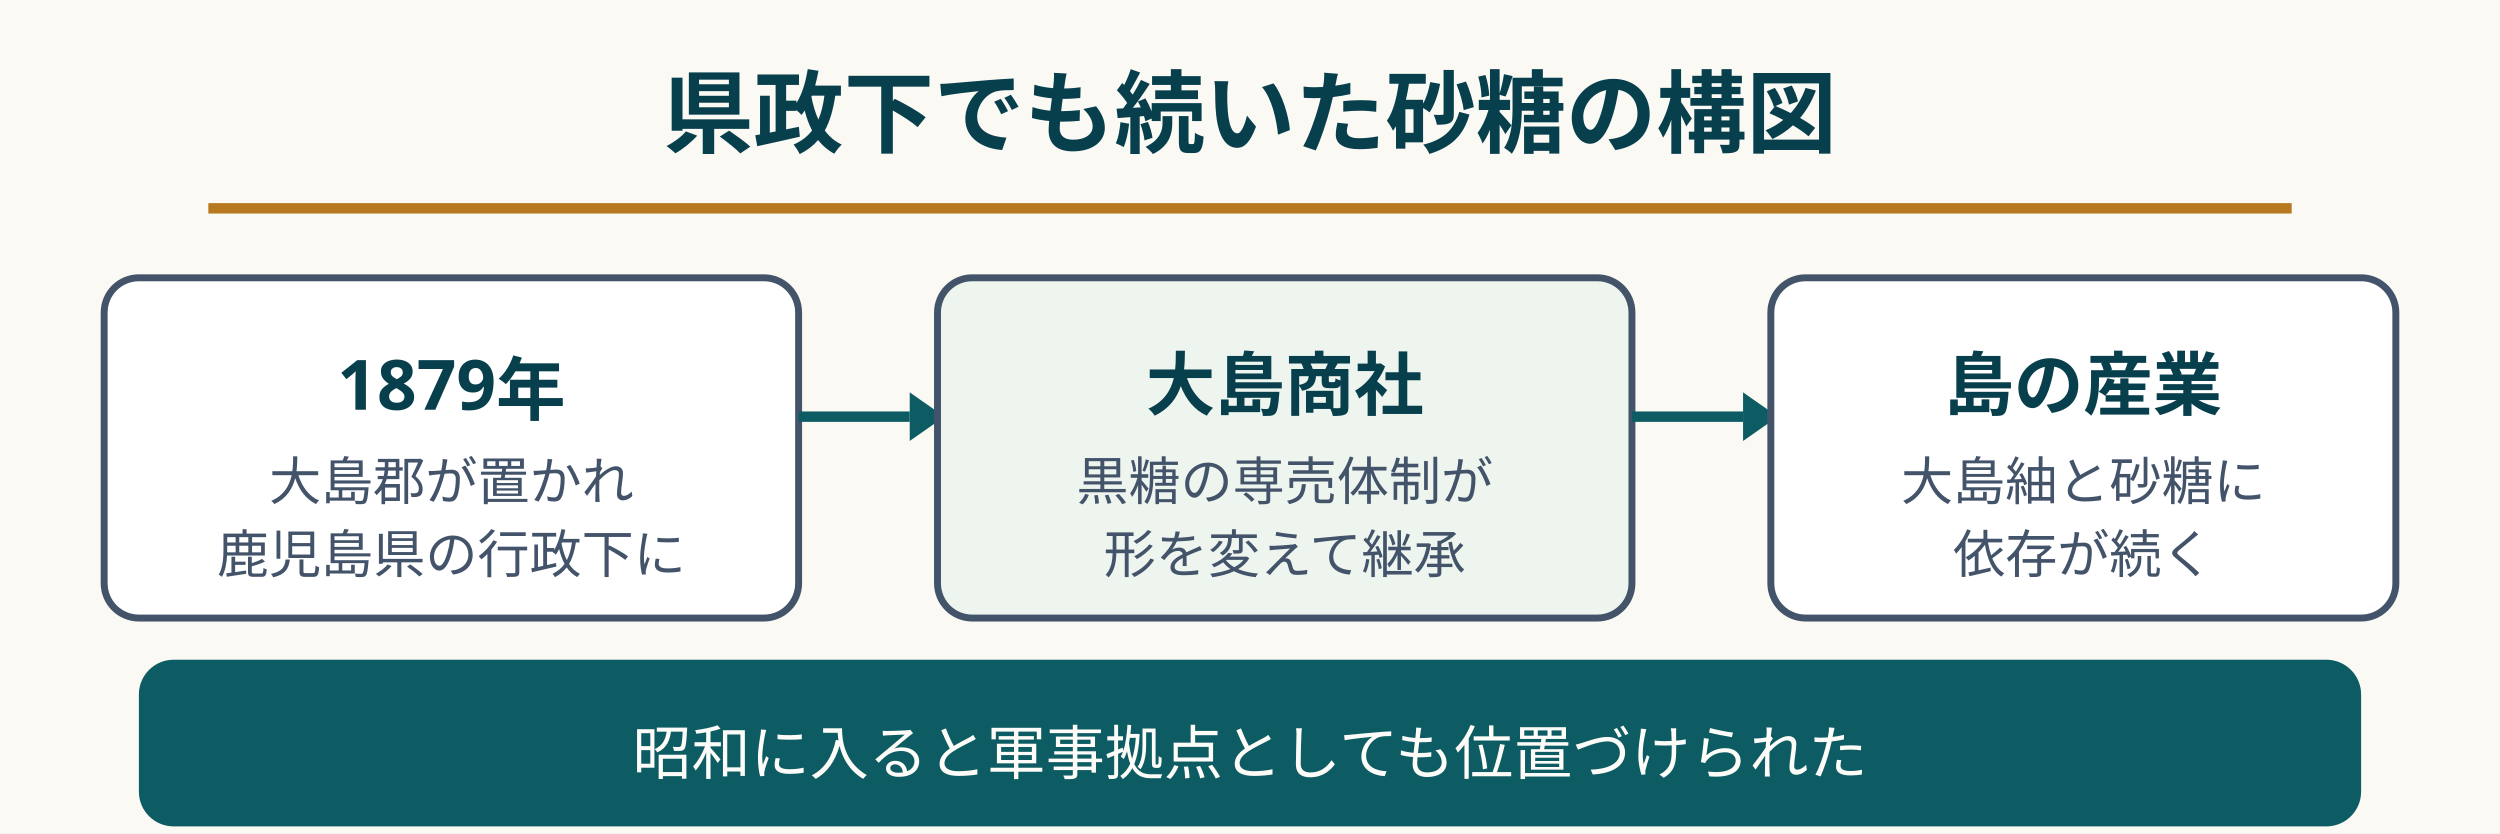
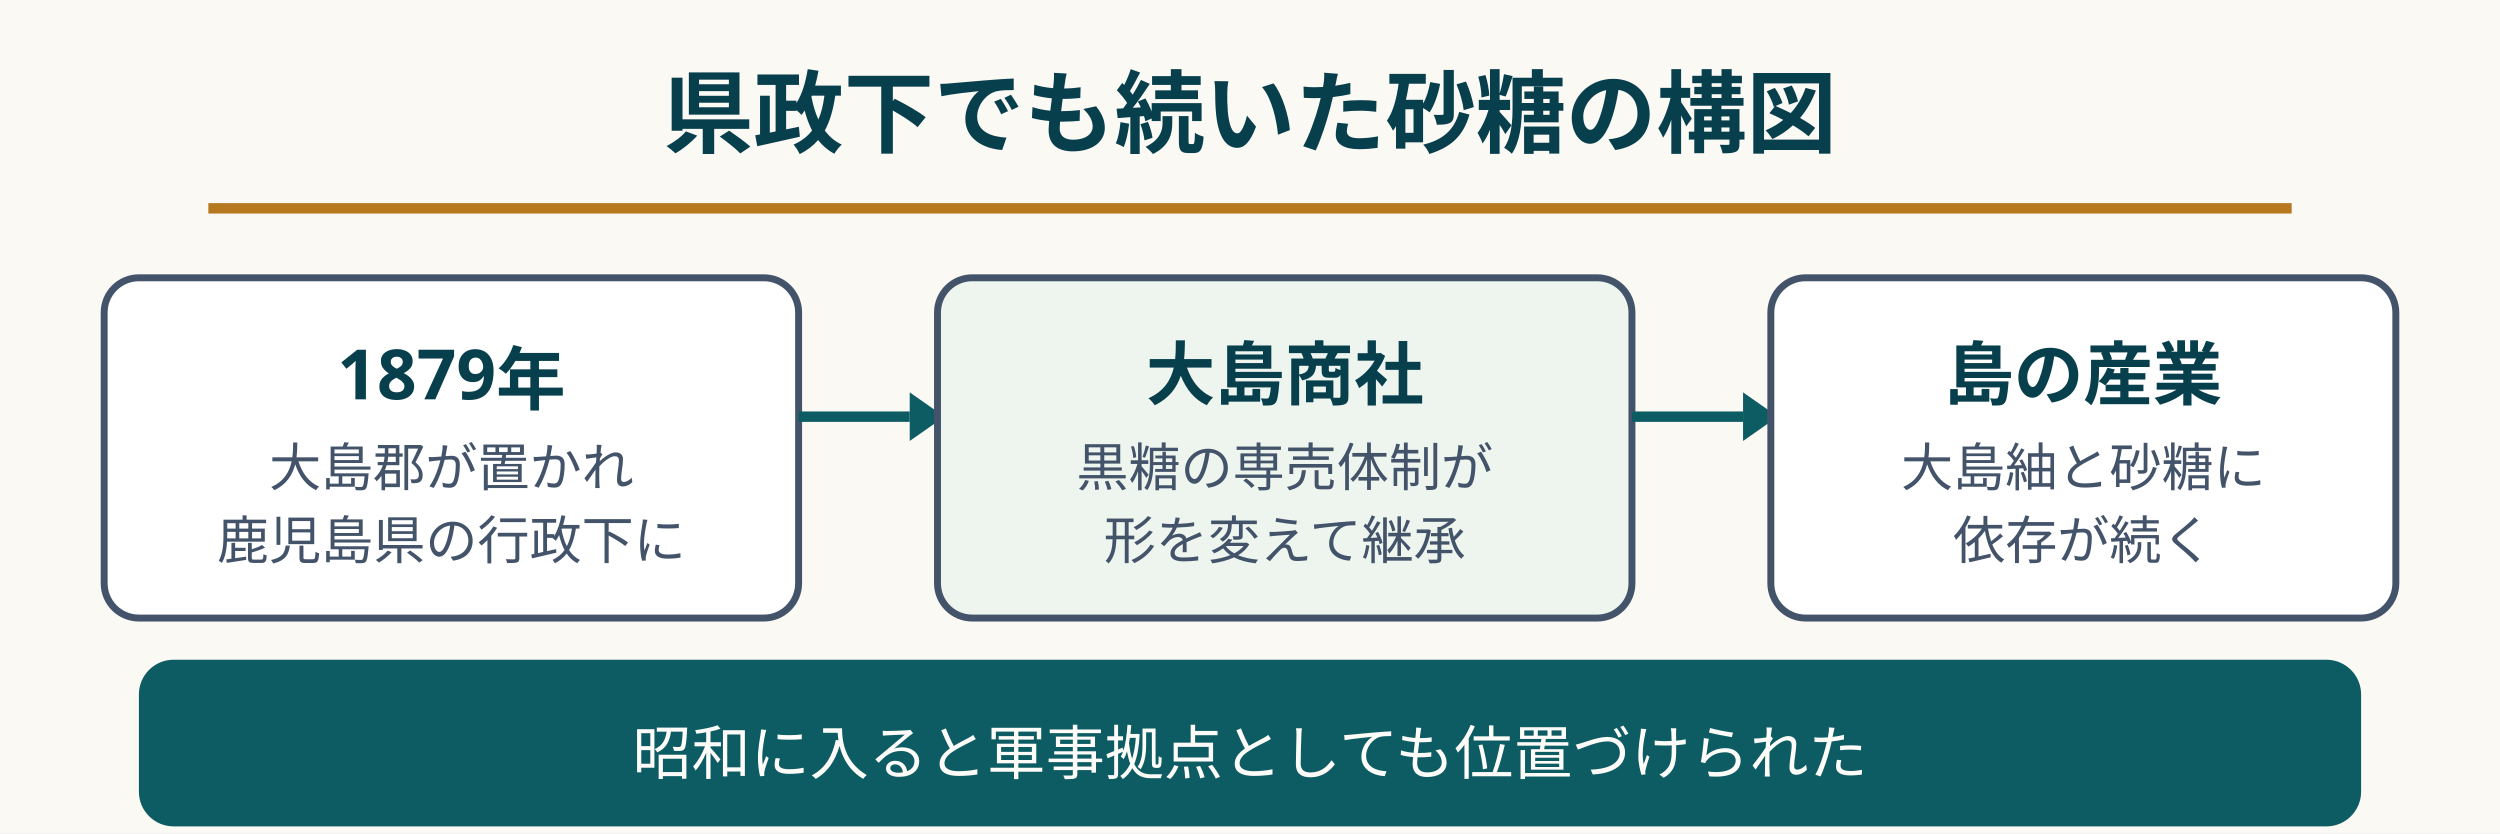
<svg xmlns="http://www.w3.org/2000/svg" width="720" height="240" viewBox="0 0 720 240" role="img" aria-labelledby="title desc">
  <rect width="720" height="240" fill="#fbf9f4" />
  <text x="360" y="42" text-anchor="middle" font-family="'Hiragino Mincho ProN','Yu Mincho',serif" font-size="26" font-weight="bold" fill="#083f4d">県政下でも続いた砂糖の構図</text>
  <line x1="60" y1="60" x2="660" y2="60" stroke="#b7791f" stroke-width="3" />
  <rect x="30" y="80" width="200" height="98" rx="10" fill="#ffffff" stroke="#43536a" stroke-width="2" />
-   <text x="130.0" y="118" text-anchor="middle" font-family="'Hiragino Sans','Yu Gothic',sans-serif" font-size="20" font-weight="bold" fill="#083f4d">1879年</text>
-   <text x="130.0" y="144" text-anchor="middle" font-family="'Hiragino Sans','Yu Gothic',sans-serif" font-size="15" fill="#43536a">大島郡が置かれ</text>
-   <text x="130.0" y="165" text-anchor="middle" font-family="'Hiragino Sans','Yu Gothic',sans-serif" font-size="15" fill="#43536a">鹿児島県の行政下に</text>
+   <text x="130.0" y="115" text-anchor="middle" font-family="'Hiragino Sans','Yu Gothic',sans-serif" font-size="20" font-weight="bold" fill="#083f4d">1879年</text>
+   <text x="130.0" y="140" text-anchor="middle" font-family="'Hiragino Sans','Yu Gothic',sans-serif" font-size="15" fill="#43536a">大島郡が置かれ</text>
+   <text x="130.0" y="161" text-anchor="middle" font-family="'Hiragino Sans','Yu Gothic',sans-serif" font-size="15" fill="#43536a">鹿児島県の行政下に</text>
  <line x1="230" y1="120" x2="262" y2="120" stroke="#0d5c63" stroke-width="3" />
  <path d="M262 113 L272 120 L262 127 Z" fill="#0d5c63" />
  <rect x="270" y="80" width="200" height="98" rx="10" fill="#eef5ef" stroke="#43536a" stroke-width="2" />
-   <text x="370.0" y="118" text-anchor="middle" font-family="'Hiragino Sans','Yu Gothic',sans-serif" font-size="20" font-weight="bold" fill="#083f4d">大島商社</text>
-   <text x="370.0" y="144" text-anchor="middle" font-family="'Hiragino Sans','Yu Gothic',sans-serif" font-size="15" fill="#43536a">黒糖の専売体制が</text>
-   <text x="370.0" y="165" text-anchor="middle" font-family="'Hiragino Sans','Yu Gothic',sans-serif" font-size="15" fill="#43536a">形を変えて継承</text>
+   <text x="370.0" y="115" text-anchor="middle" font-family="'Hiragino Sans','Yu Gothic',sans-serif" font-size="20" font-weight="bold" fill="#083f4d">大島商社</text>
+   <text x="370.0" y="140" text-anchor="middle" font-family="'Hiragino Sans','Yu Gothic',sans-serif" font-size="15" fill="#43536a">黒糖の専売体制が</text>
+   <text x="370.0" y="161" text-anchor="middle" font-family="'Hiragino Sans','Yu Gothic',sans-serif" font-size="15" fill="#43536a">形を変えて継承</text>
  <line x1="470" y1="120" x2="502" y2="120" stroke="#0d5c63" stroke-width="3" />
  <path d="M502 113 L512 120 L502 127 Z" fill="#0d5c63" />
  <rect x="510" y="80" width="180" height="98" rx="10" fill="#ffffff" stroke="#43536a" stroke-width="2" />
-   <text x="600.0" y="118" text-anchor="middle" font-family="'Hiragino Sans','Yu Gothic',sans-serif" font-size="20" font-weight="bold" fill="#083f4d">島の産業</text>
-   <text x="600.0" y="144" text-anchor="middle" font-family="'Hiragino Sans','Yu Gothic',sans-serif" font-size="15" fill="#43536a">大島紬と砂糖に</text>
-   <text x="600.0" y="165" text-anchor="middle" font-family="'Hiragino Sans','Yu Gothic',sans-serif" font-size="15" fill="#43536a">依存が続く</text>
+   <text x="600.0" y="115" text-anchor="middle" font-family="'Hiragino Sans','Yu Gothic',sans-serif" font-size="20" font-weight="bold" fill="#083f4d">島の産業</text>
+   <text x="600.0" y="140" text-anchor="middle" font-family="'Hiragino Sans','Yu Gothic',sans-serif" font-size="15" fill="#43536a">大島紬と砂糖に</text>
+   <text x="600.0" y="161" text-anchor="middle" font-family="'Hiragino Sans','Yu Gothic',sans-serif" font-size="15" fill="#43536a">依存が続く</text>
  <rect x="40" y="190" width="640" height="48" rx="10" fill="#0d5c63" />
  <text x="360" y="223" text-anchor="middle" font-family="'Hiragino Sans','Yu Gothic',sans-serif" font-size="17" fill="#fdfcf8">昭和に入ると軍事拠点としても位置づけられた</text>
</svg>
